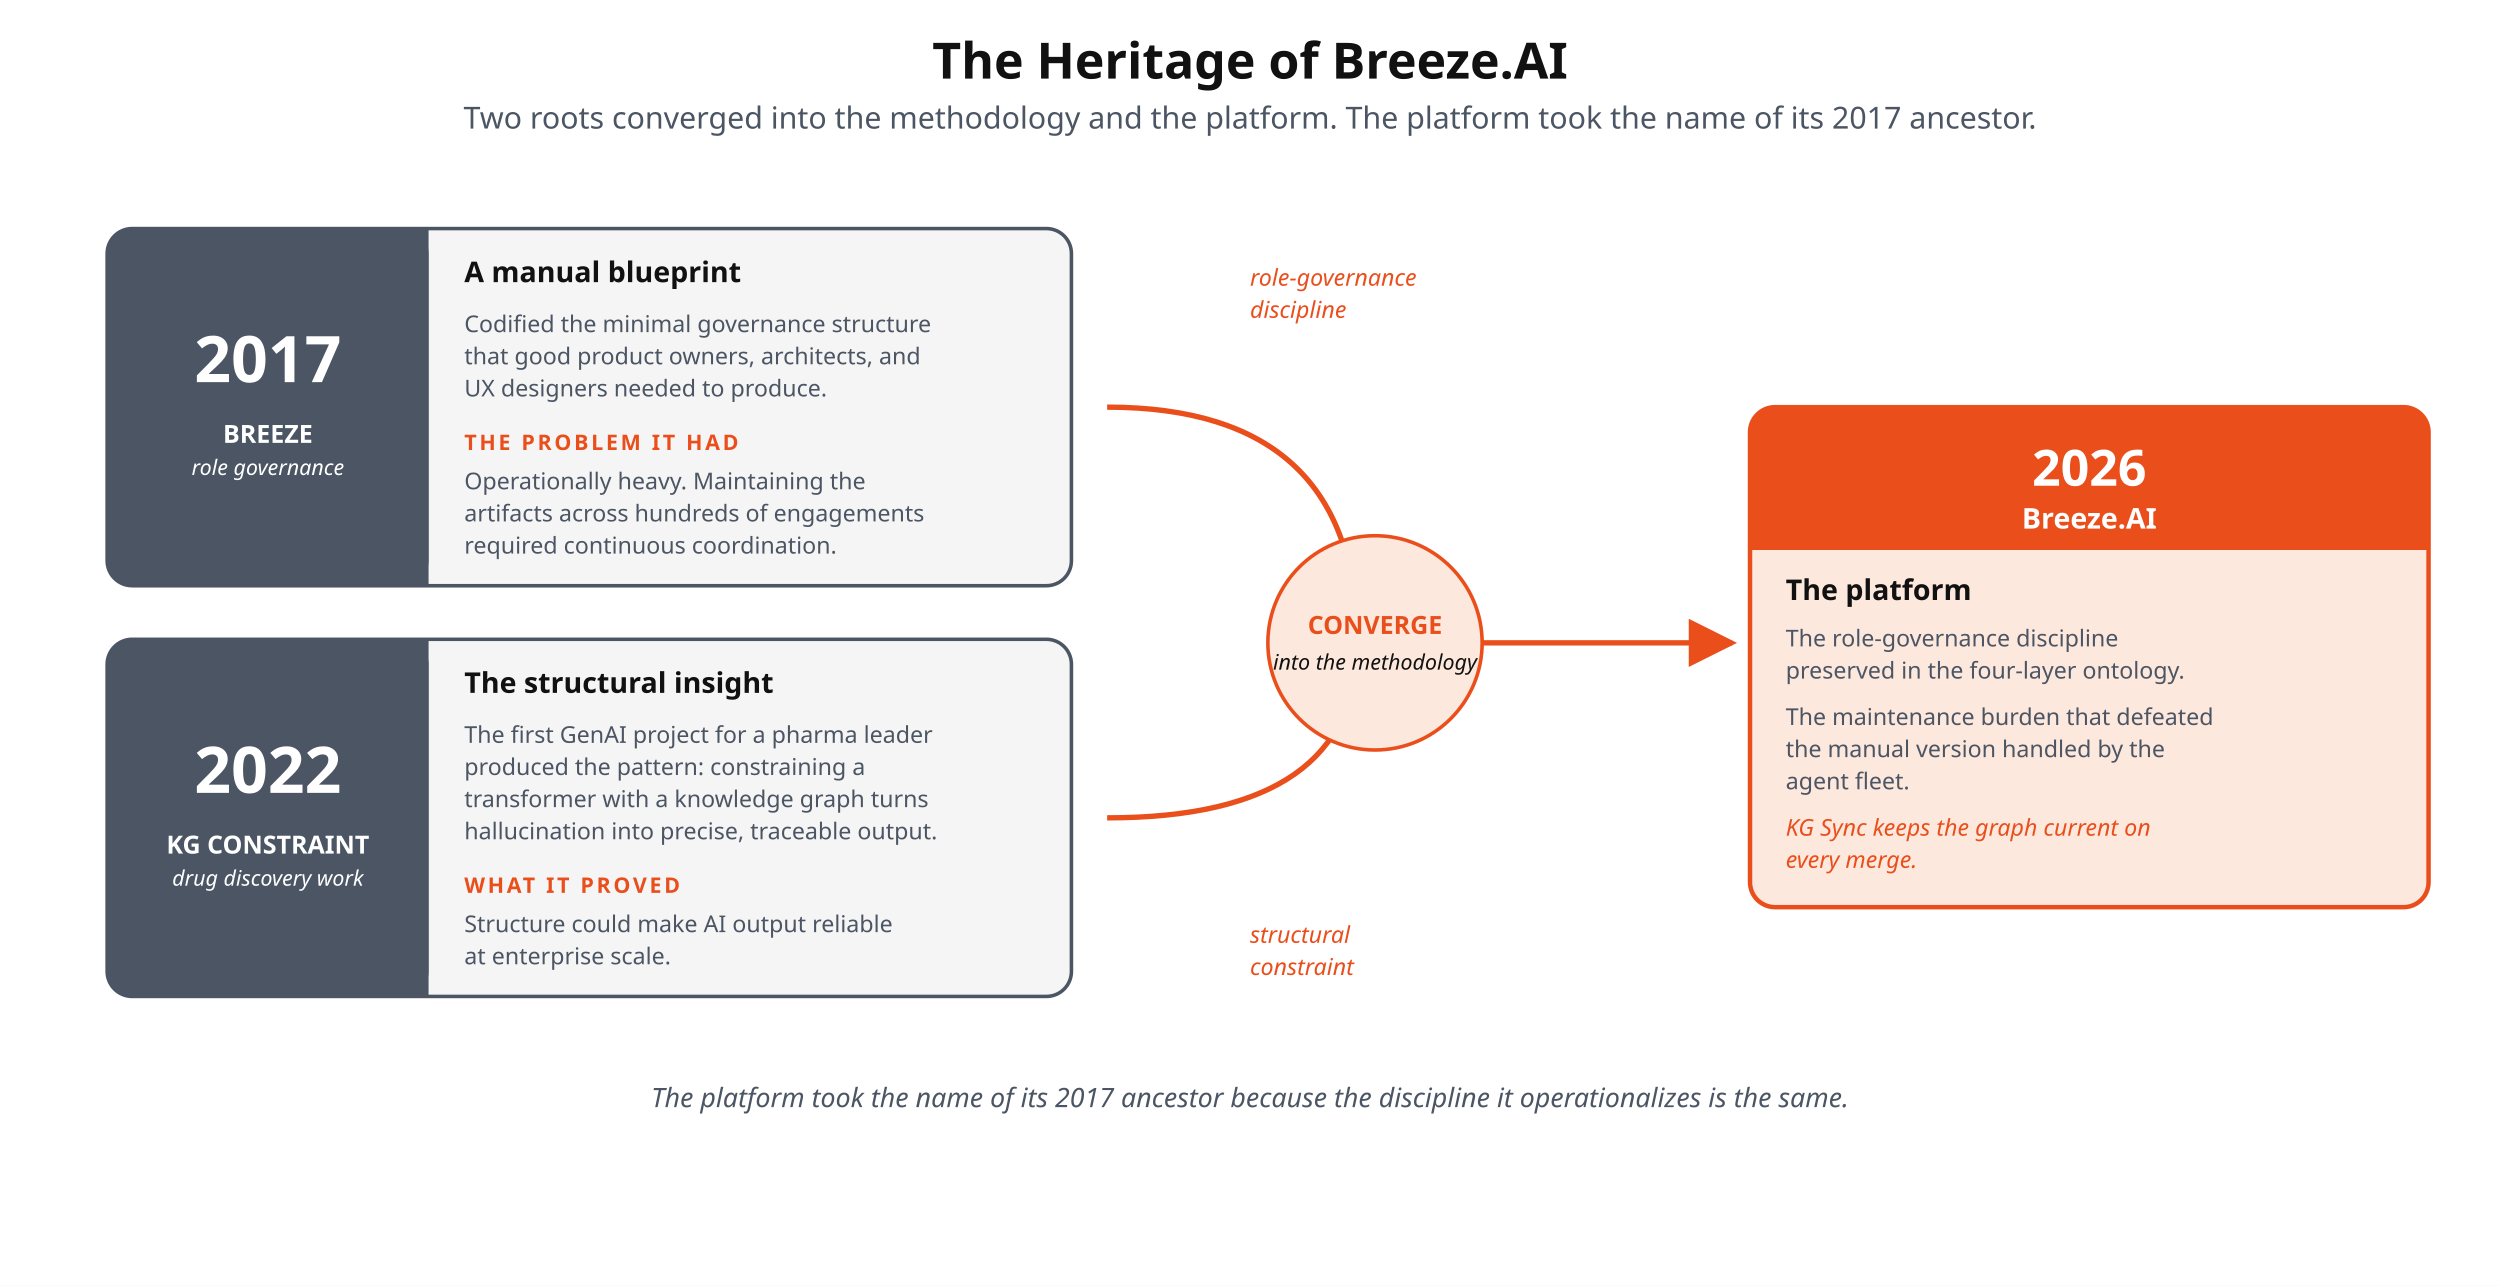
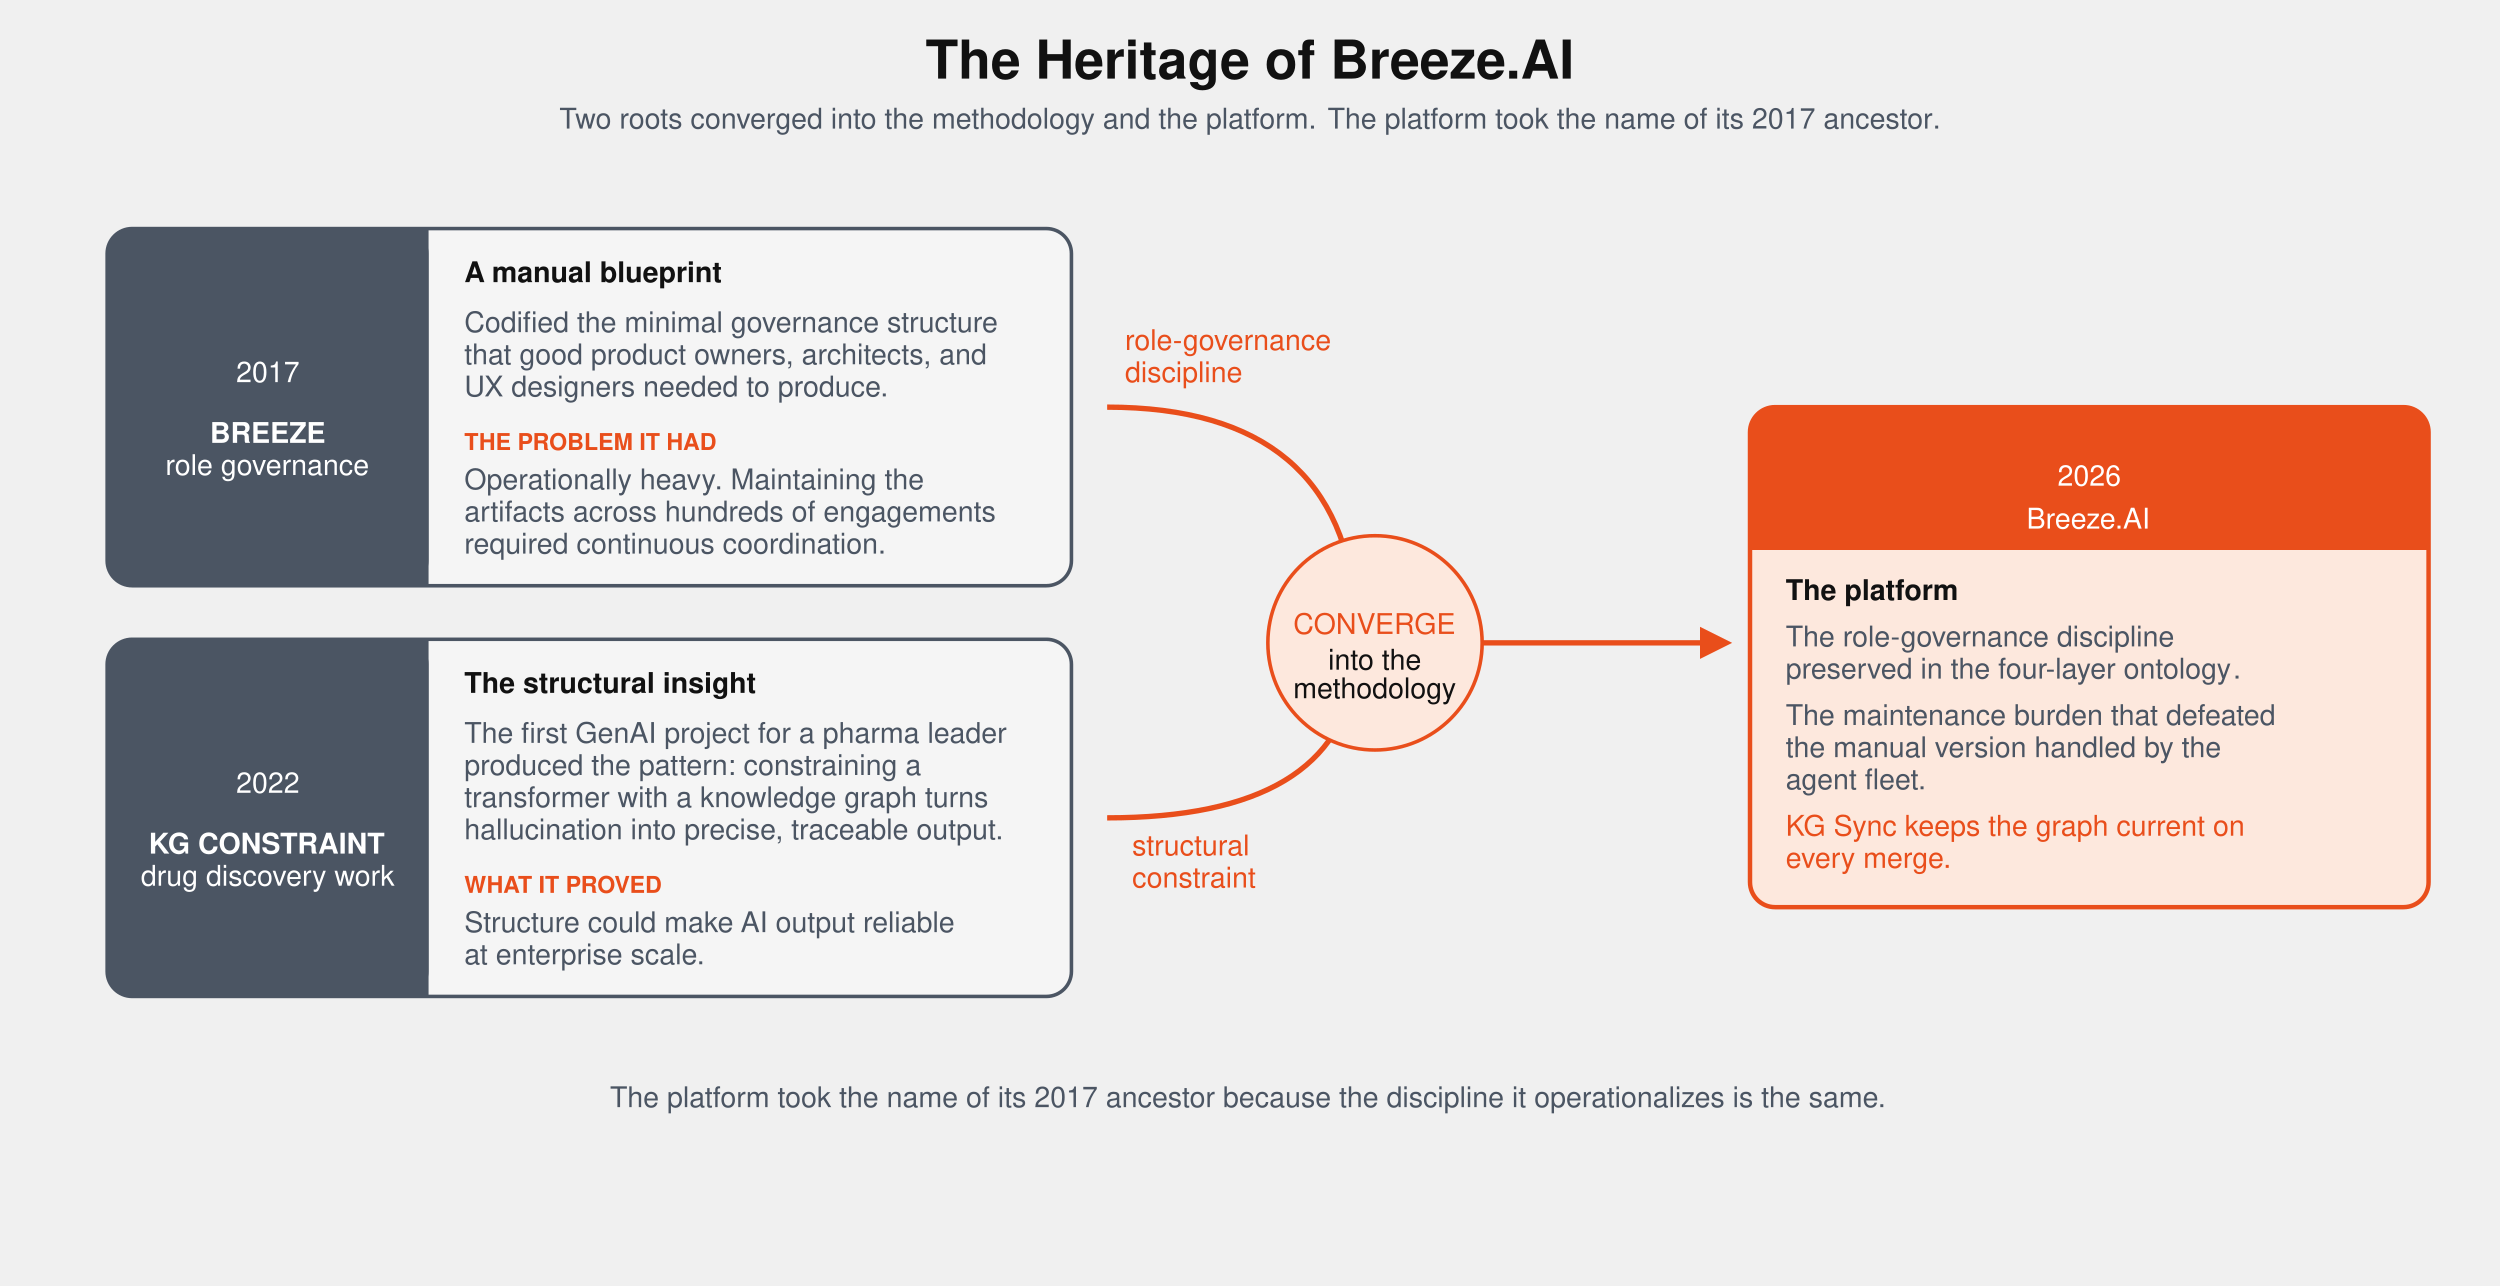
- <svg xmlns="http://www.w3.org/2000/svg" viewBox="0 0 1400 720" width="1400" height="720" preserveAspectRatio="xMidYMid meet" font-family="Segoe UI, system-ui, sans-serif">
-   <defs>
-     <marker id="ht-arrow" viewBox="0 0 10 10" refX="9" refY="5" markerWidth="9" markerHeight="9" orient="auto">
-       <path d="M0,0 L10,5 L0,10 z" style="fill:#E94E1B" />
-     </marker>
-   </defs>
-   <rect width="1400" height="720" style="fill:#ffffff" />
-   <text x="700" y="44" text-anchor="middle" style="font:600 28px Segoe UI,system-ui,sans-serif;fill:#111111">The Heritage of Breeze.AI</text>
-   <text x="700" y="72" text-anchor="middle" style="font:17px Segoe UI,system-ui,sans-serif;fill:#4b5563">Two roots converged into the methodology and the platform. The platform took the name of its 2017 ancestor.</text>
-   <g transform="translate(60,128)">
-     <rect x="0" y="0" width="540" height="200" rx="14" ry="14" style="fill:#f5f5f5;stroke:#4b5563;stroke-width:2" />
-     <rect x="0" y="0" width="180" height="200" rx="14" ry="14" style="fill:#4b5563" />
-     <rect x="166" y="0" width="14" height="200" style="fill:#4b5563" />
-     <text x="90" y="86" text-anchor="middle" style="font:700 36px Segoe UI,system-ui,sans-serif;fill:#ffffff">2017</text>
-     <text x="90" y="120" text-anchor="middle" style="font:700 14px Segoe UI,system-ui,sans-serif;fill:#ffffff">BREEZE</text>
-     <text x="90" y="138" text-anchor="middle" style="font:italic 12px Segoe UI,system-ui,sans-serif;fill:#ffffff">role governance</text>
-     <text x="200" y="30" style="font:700 16px Segoe UI,system-ui,sans-serif;fill:#111111">A manual blueprint</text>
-     <text x="200" y="58" style="font:13px Segoe UI,system-ui,sans-serif;fill:#4b5563">Codified the minimal governance structure</text>
-     <text x="200" y="76" style="font:13px Segoe UI,system-ui,sans-serif;fill:#4b5563">that good product owners, architects, and</text>
-     <text x="200" y="94" style="font:13px Segoe UI,system-ui,sans-serif;fill:#4b5563">UX designers needed to produce.</text>
-     <text x="200" y="124" style="font:700 12px Segoe UI,system-ui,sans-serif;fill:#E94E1B;letter-spacing:1.5px">THE PROBLEM IT HAD</text>
-     <text x="200" y="146" style="font:13px Segoe UI,system-ui,sans-serif;fill:#4b5563">Operationally heavy. Maintaining the</text>
-     <text x="200" y="164" style="font:13px Segoe UI,system-ui,sans-serif;fill:#4b5563">artifacts across hundreds of engagements</text>
-     <text x="200" y="182" style="font:13px Segoe UI,system-ui,sans-serif;fill:#4b5563">required continuous coordination.</text>
+ <svg xmlns="http://www.w3.org/2000/svg" width="1400px" height="720px" version="1.1" xml:space="preserve" style="fill-rule:evenodd;clip-rule:evenodd;">
+   <g transform="matrix(1,0,0,1,700,44)">
+     <text x="-181.714px" y="0px" style="font-family:'Helvetica-Bold', 'Helvetica';font-weight:700;font-size:30px;fill:rgb(17,17,17);">The Heritage of Breeze.AI</text>
  </g>
-   <g transform="translate(60,358)">
-     <rect x="0" y="0" width="540" height="200" rx="14" ry="14" style="fill:#f5f5f5;stroke:#4b5563;stroke-width:2" />
-     <rect x="0" y="0" width="180" height="200" rx="14" ry="14" style="fill:#4b5563" />
-     <rect x="166" y="0" width="14" height="200" style="fill:#4b5563" />
-     <text x="90" y="86" text-anchor="middle" style="font:700 36px Segoe UI,system-ui,sans-serif;fill:#ffffff">2022</text>
-     <text x="90" y="120" text-anchor="middle" style="font:700 14px Segoe UI,system-ui,sans-serif;fill:#ffffff">KG CONSTRAINT</text>
-     <text x="90" y="138" text-anchor="middle" style="font:italic 12px Segoe UI,system-ui,sans-serif;fill:#ffffff">drug discovery work</text>
-     <text x="200" y="30" style="font:700 16px Segoe UI,system-ui,sans-serif;fill:#111111">The structural insight</text>
-     <text x="200" y="58" style="font:13px Segoe UI,system-ui,sans-serif;fill:#4b5563">The first GenAI project for a pharma leader</text>
-     <text x="200" y="76" style="font:13px Segoe UI,system-ui,sans-serif;fill:#4b5563">produced the pattern: constraining a</text>
-     <text x="200" y="94" style="font:13px Segoe UI,system-ui,sans-serif;fill:#4b5563">transformer with a knowledge graph turns</text>
-     <text x="200" y="112" style="font:13px Segoe UI,system-ui,sans-serif;fill:#4b5563">hallucination into precise, traceable output.</text>
-     <text x="200" y="142" style="font:700 12px Segoe UI,system-ui,sans-serif;fill:#E94E1B;letter-spacing:1.5px">WHAT IT PROVED</text>
-     <text x="200" y="164" style="font:13px Segoe UI,system-ui,sans-serif;fill:#4b5563">Structure could make AI output reliable</text>
-     <text x="200" y="182" style="font:13px Segoe UI,system-ui,sans-serif;fill:#4b5563">at enterprise scale.</text>
+   <g transform="matrix(1,0,0,1,700,72)">
+     <text x="-386.758px" y="0px" style="font-family:'Helvetica';font-size:16px;fill:rgb(75,85,99);">T<tspan x="-377.859px -366.305px " y="0px 0px ">wo</tspan> roots converged into the methodology and the platform. <tspan x="43.445px 53.219px " y="0px 0px ">Th</tspan>e platform took the name of its 2017 ancestor<tspan x="382.312px " y="0px ">.</tspan>
+     </text>
+   </g>
+   <g transform="matrix(1,0,0,1,60,128)">
+     <path d="M540,14L540,186C540,193.727 533.727,200 526,200L14,200C6.273,200 0,193.727 0,186L0,14C0,6.273 6.273,0 14,0L526,0C533.727,0 540,6.273 540,14Z" style="fill:rgb(245,245,245);stroke:rgb(75,85,99);stroke-width:2px;" />
+     <path d="M180,14L180,186C180,193.727 173.727,200 166,200L14,200C6.273,200 0,193.727 0,186L0,14C0,6.273 6.273,0 14,0L166,0C173.727,0 180,6.273 180,14Z" style="fill:rgb(75,85,99);" />
+     <rect x="166" y="0" width="14" height="200" style="fill:rgb(75,85,99);" />
+     <g transform="matrix(1,0,0,1,90,86)">
+       <text x="-17.797px" y="0px" style="font-family:'Helvetica';font-size:16px;fill:white;">2017</text>
+     </g>
+     <g transform="matrix(1,0,0,1,90,120)">
+       <text x="-32.449px" y="0px" style="font-family:'Helvetica-Bold', 'Helvetica';font-weight:700;font-size:16px;fill:white;">BREEZE</text>
+     </g>
+     <g transform="matrix(1,0,0,1,90,138)">
+       <text x="-57.371px" y="0px" style="font-family:'Helvetica';font-size:16px;fill:white;">role governance</text>
+     </g>
+     <g transform="matrix(1,0,0,1,200,30)">
+       <text x="0px" y="0px" style="font-family:'Helvetica-Bold', 'Helvetica';font-weight:700;font-size:16px;fill:rgb(17,17,17);">A<tspan x="10.969px 15.414px " y="0px 0px "> m</tspan>anual blueprint</text>
+     </g>
+     <g transform="matrix(1,0,0,1,200,58)">
+       <g transform="matrix(16,0,0,16,32.90625,0)">
+             </g>
+       <g transform="matrix(16,0,0,16,37.35156,0)">
+             </g>
+       <text x="0px" y="0px" style="font-family:'Helvetica';font-size:16px;fill:rgb(75,85,99);">Codiﬁed the minimal governance structure</text>
+     </g>
+     <g transform="matrix(1,0,0,1,200,76)">
+       <text x="0px" y="0px" style="font-family:'Helvetica';font-size:16px;fill:rgb(75,85,99);">that good product owners, architects, and</text>
+     </g>
+     <g transform="matrix(1,0,0,1,200,94)">
+       <text x="0px" y="0px" style="font-family:'Helvetica';font-size:16px;fill:rgb(75,85,99);">UX designers needed to produce.</text>
+     </g>
+     <g transform="matrix(1,0,0,1,200,124)">
+       <text x="0px" y="0px" style="font-family:'Helvetica-Bold', 'Helvetica';font-weight:700;font-size:13px;fill:rgb(233,78,27);">T<tspan x="8.136px 17.719px 26.585px 30.392px 39.258px 48.841px 59.148px 68.731px 76.867px 85.733px 96.757px 100.564px 104.37px 112.506px 116.313px 125.896px 135.48px " y="0px 0px 0px 0px 0px 0px 0px 0px 0px 0px 0px 0px 0px 0px 0px 0px 0px ">HE PROBLEM IT HAD</tspan>
+       </text>
+     </g>
+     <g transform="matrix(1,0,0,1,200,146)">
+       <text x="0px" y="0px" style="font-family:'Helvetica';font-size:16px;fill:rgb(75,85,99);">Operationally heavy<tspan x="140.234px 144.68px " y="0px 0px ">. </tspan>Maintaining the</text>
+     </g>
+     <g transform="matrix(1,0,0,1,200,164)">
+       <text x="0px" y="0px" style="font-family:'Helvetica';font-size:16px;fill:rgb(75,85,99);">artifacts across hundreds of engagements</text>
+     </g>
+     <g transform="matrix(1,0,0,1,200,182)">
+       <text x="0px" y="0px" style="font-family:'Helvetica';font-size:16px;fill:rgb(75,85,99);">required continuous coordination.</text>
+     </g>
+   </g>
+   <g transform="matrix(1,0,0,1,60,358)">
+     <path d="M540,14L540,186C540,193.727 533.727,200 526,200L14,200C6.273,200 0,193.727 0,186L0,14C0,6.273 6.273,0 14,0L526,0C533.727,0 540,6.273 540,14Z" style="fill:rgb(245,245,245);stroke:rgb(75,85,99);stroke-width:2px;" />
+     <path d="M180,14L180,186C180,193.727 173.727,200 166,200L14,200C6.273,200 0,193.727 0,186L0,14C0,6.273 6.273,0 14,0L166,0C173.727,0 180,6.273 180,14Z" style="fill:rgb(75,85,99);" />
+     <rect x="166" y="0" width="14" height="200" style="fill:rgb(75,85,99);" />
+     <g transform="matrix(1,0,0,1,90,86)">
+       <text x="-17.797px" y="0px" style="font-family:'Helvetica';font-size:16px;fill:white;">2022</text>
+     </g>
+     <g transform="matrix(1,0,0,1,90,120)">
+       <text x="-66.664px" y="0px" style="font-family:'Helvetica-Bold', 'Helvetica';font-weight:700;font-size:16px;fill:white;">KG CONSTRAINT</text>
+     </g>
+     <g transform="matrix(1,0,0,1,90,138)">
+       <text x="-71.137px" y="0px" style="font-family:'Helvetica';font-size:16px;fill:white;">drug discovery work</text>
+     </g>
+     <g transform="matrix(1,0,0,1,200,30)">
+       <text x="0px" y="0px" style="font-family:'Helvetica-Bold', 'Helvetica';font-weight:700;font-size:16px;fill:rgb(17,17,17);">The structural insight</text>
+     </g>
+     <g transform="matrix(1,0,0,1,200,58)">
+       <g transform="matrix(16,0,0,16,32.01562,0)">
+             </g>
+       <g transform="matrix(16,0,0,16,36.46094,0)">
+             </g>
+       <text x="0px" y="0px" style="font-family:'Helvetica';font-size:16px;fill:rgb(75,85,99);">The ﬁrst GenAI project for a pharma leader</text>
+     </g>
+     <g transform="matrix(1,0,0,1,200,76)">
+       <text x="0px" y="0px" style="font-family:'Helvetica';font-size:16px;fill:rgb(75,85,99);">produced the pattern: constraining a</text>
+     </g>
+     <g transform="matrix(1,0,0,1,200,94)">
+       <text x="0px" y="0px" style="font-family:'Helvetica';font-size:16px;fill:rgb(75,85,99);">transformer with a knowledge graph turns</text>
+     </g>
+     <g transform="matrix(1,0,0,1,200,112)">
+       <text x="0px" y="0px" style="font-family:'Helvetica';font-size:16px;fill:rgb(75,85,99);">hallucination into precise, traceable output.</text>
+     </g>
+     <g transform="matrix(1,0,0,1,200,142)">
+       <text x="0px" y="0px" style="font-family:'Helvetica-Bold', 'Helvetica';font-weight:700;font-size:13px;fill:rgb(233,78,27);">W<tspan x="12.465px 22.048px 30.673px 38.809px 42.616px 46.422px 54.558px 58.365px 67.231px 76.814px 87.121px 95.987px 104.853px " y="0px 0px 0px 0px 0px 0px 0px 0px 0px 0px 0px 0px 0px ">HAT IT PROVED</tspan>
+       </text>
+     </g>
+     <g transform="matrix(1,0,0,1,200,164)">
+       <text x="0px" y="0px" style="font-family:'Helvetica';font-size:16px;fill:rgb(75,85,99);">Structure could make <tspan x="154.75px 165.422px " y="0px 0px ">AI</tspan> output reliable</text>
+     </g>
+     <g transform="matrix(1,0,0,1,200,182)">
+       <text x="0px" y="0px" style="font-family:'Helvetica';font-size:16px;fill:rgb(75,85,99);">at enterprise scale.</text>
+     </g>
  </g>
  <g>
-     <path d="M 620 228 Q 760 228 760 360" style="fill:none;stroke:#E94E1B;stroke-width:3" marker-end="url(#ht-arrow)" />
-     <path d="M 620 458 Q 760 458 760 360" style="fill:none;stroke:#E94E1B;stroke-width:3" marker-end="url(#ht-arrow)" />
-     <text x="700" y="160" style="font:italic 13px Segoe UI,system-ui,sans-serif;fill:#E94E1B">role-governance</text>
-     <text x="700" y="178" style="font:italic 13px Segoe UI,system-ui,sans-serif;fill:#E94E1B">discipline</text>
-     <text x="700" y="528" style="font:italic 13px Segoe UI,system-ui,sans-serif;fill:#E94E1B">structural</text>
-     <text x="700" y="546" style="font:italic 13px Segoe UI,system-ui,sans-serif;fill:#E94E1B">constraint</text>
+     <path d="M768.445,341.733L760,360L750.454,342.284L768.445,341.733Z" style="fill:rgb(233,78,27);fill-rule:nonzero;" />
+     <path d="M620,228C708.098,228 754.618,267.202 759.559,345.607" style="fill:none;fill-rule:nonzero;stroke:rgb(233,78,27);stroke-width:3px;" />
+     <path d="M749.997,377.462L760,360L767.968,378.48L749.997,377.462Z" style="fill:rgb(233,78,27);fill-rule:nonzero;" />
+     <path d="M620,458C706.216,458 752.611,430.126 759.186,374.377" style="fill:none;fill-rule:nonzero;stroke:rgb(233,78,27);stroke-width:3px;" />
+     <g transform="matrix(1,0,0,1,630,196)">
+       <text x="0px" y="0px" style="font-family:'Helvetica';font-size:16px;fill:rgb(233,78,27);">role-governance</text>
+     </g>
+     <g transform="matrix(1,0,0,1,630,214)">
+       <text x="0px" y="0px" style="font-family:'Helvetica';font-size:16px;fill:rgb(233,78,27);">discipline</text>
+     </g>
+     <g transform="matrix(1,0,0,1,634,479)">
+       <text x="0px" y="0px" style="font-family:'Helvetica';font-size:16px;fill:rgb(233,78,27);">structural</text>
+     </g>
+     <g transform="matrix(1,0,0,1,634,497)">
+       <text x="0px" y="0px" style="font-family:'Helvetica';font-size:16px;fill:rgb(233,78,27);">constraint</text>
+     </g>
  </g>
-   <g transform="translate(770,320)">
-     <circle cx="0" cy="40" r="60" style="fill:#FDE8DD;stroke:#E94E1B;stroke-width:2" />
-     <text x="0" y="35" text-anchor="middle" style="font:700 14px Segoe UI,system-ui,sans-serif;fill:#E94E1B">CONVERGE</text>
-     <text x="0" y="55" text-anchor="middle" style="font:italic 12px Segoe UI,system-ui,sans-serif;fill:#111111">into the methodology</text>
+   <g transform="matrix(1,0,0,1,770,320)">
+     <circle cx="0" cy="40" r="60" style="fill:rgb(253,232,221);stroke:rgb(233,78,27);stroke-width:2px;" />
+     <g transform="matrix(1,0,0,1,0,35)">
+       <text x="-45.785px" y="0px" style="font-family:'Helvetica';font-size:16px;fill:rgb(233,78,27);">CONVERGE</text>
+     </g>
+     <g transform="matrix(1,0,0,1,0,55)">
+       <text x="-26.242px" y="0px" style="font-family:'Helvetica';font-size:16px;fill:rgb(17,17,17);">into the</text>
+       <text x="-45.809px" y="16px" style="font-family:'Helvetica';font-size:16px;fill:rgb(17,17,17);">methodology</text>
+     </g>
  </g>
-   <line x1="830" y1="360" x2="970" y2="360" style="stroke:#E94E1B;stroke-width:3" marker-end="url(#ht-arrow)" />
-   <g transform="translate(980,228)">
-     <rect x="0" y="0" width="380" height="280" rx="14" ry="14" style="fill:#FDE8DD;stroke:#E94E1B;stroke-width:2.5" />
-     <rect x="0" y="0" width="380" height="80" rx="14" ry="14" style="fill:#E94E1B" />
-     <rect x="0" y="60" width="380" height="20" style="fill:#E94E1B" />
-     <text x="190" y="44" text-anchor="middle" style="font:700 28px Segoe UI,system-ui,sans-serif;fill:#ffffff">2026</text>
-     <text x="190" y="68" text-anchor="middle" style="font:700 16px Segoe UI,system-ui,sans-serif;fill:#ffffff">Breeze.AI</text>
-     <text x="20" y="108" style="font:700 16px Segoe UI,system-ui,sans-serif;fill:#111111">The platform</text>
-     <text x="20" y="134" style="font:13px Segoe UI,system-ui,sans-serif;fill:#4b5563">The role-governance discipline</text>
-     <text x="20" y="152" style="font:13px Segoe UI,system-ui,sans-serif;fill:#4b5563">preserved in the four-layer ontology.</text>
-     <text x="20" y="178" style="font:13px Segoe UI,system-ui,sans-serif;fill:#4b5563">The maintenance burden that defeated</text>
-     <text x="20" y="196" style="font:13px Segoe UI,system-ui,sans-serif;fill:#4b5563">the manual version handled by the</text>
-     <text x="20" y="214" style="font:13px Segoe UI,system-ui,sans-serif;fill:#4b5563">agent fleet.</text>
-     <text x="20" y="240" style="font:italic 13px Segoe UI,system-ui,sans-serif;fill:#E94E1B">KG Sync keeps the graph current on</text>
-     <text x="20" y="258" style="font:italic 13px Segoe UI,system-ui,sans-serif;fill:#E94E1B">every merge.</text>
+   <g>
+     <path d="M830,360L970,360" style="fill:none;fill-rule:nonzero;" />
+     <path d="M952,351L970,360L952,369L952,351Z" style="fill:rgb(233,78,27);fill-rule:nonzero;" />
+     <path d="M830,360L955.6,360" style="fill:none;fill-rule:nonzero;stroke:rgb(233,78,27);stroke-width:3px;" />
  </g>
-   <text x="700" y="620" text-anchor="middle" style="font:italic 15px Segoe UI,system-ui,sans-serif;fill:#4b5563">The platform took the name of its 2017 ancestor because the discipline it operationalizes is the same.</text>
+   <g transform="matrix(1,0,0,1,980,228)">
+     <path d="M380,14L380,266C380,273.727 373.727,280 366,280L14,280C6.273,280 0,273.727 0,266L0,14C0,6.273 6.273,0 14,0L366,0C373.727,0 380,6.273 380,14Z" style="fill:rgb(253,232,221);stroke:rgb(233,78,27);stroke-width:2.5px;" />
+     <path d="M380,14L380,66C380,73.727 373.727,80 366,80L14,80C6.273,80 0,73.727 0,66L0,14C0,6.273 6.273,0 14,0L366,0C373.727,0 380,6.273 380,14Z" style="fill:rgb(233,78,27);" />
+     <rect x="0" y="60" width="380" height="20" style="fill:rgb(233,78,27);" />
+     <g transform="matrix(1,0,0,1,190,44)">
+       <text x="-17.797px" y="0px" style="font-family:'Helvetica';font-size:16px;fill:white;">2026</text>
+     </g>
+     <g transform="matrix(1,0,0,1,190,68)">
+       <text x="-35.129px" y="0px" style="font-family:'Helvetica';font-size:16px;fill:white;">Breeze.AI</text>
+     </g>
+     <g transform="matrix(1,0,0,1,20,108)">
+       <text x="0px" y="0px" style="font-family:'Helvetica-Bold', 'Helvetica';font-weight:700;font-size:16px;fill:rgb(17,17,17);">The platform</text>
+     </g>
+     <g transform="matrix(1,0,0,1,20,134)">
+       <text x="0px" y="0px" style="font-family:'Helvetica';font-size:16px;fill:rgb(75,85,99);">The role-governance discipline</text>
+     </g>
+     <g transform="matrix(1,0,0,1,20,152)">
+       <text x="0px" y="0px" style="font-family:'Helvetica';font-size:16px;fill:rgb(75,85,99);">preserved in the four-layer ontology<tspan x="250.516px " y="0px ">.</tspan>
+       </text>
+     </g>
+     <g transform="matrix(1,0,0,1,20,178)">
+       <text x="0px" y="0px" style="font-family:'Helvetica';font-size:16px;fill:rgb(75,85,99);">The maintenance burden that defeated</text>
+     </g>
+     <g transform="matrix(1,0,0,1,20,196)">
+       <text x="0px" y="0px" style="font-family:'Helvetica';font-size:16px;fill:rgb(75,85,99);">the manual version handled by the</text>
+     </g>
+     <g transform="matrix(1,0,0,1,20,214)">
+       <g transform="matrix(16,0,0,16,44.48438,0)">
+             </g>
+       <g transform="matrix(16,0,0,16,48.92969,0)">
+             </g>
+       <text x="0px" y="0px" style="font-family:'Helvetica';font-size:16px;fill:rgb(75,85,99);">agent ﬂeet.</text>
+     </g>
+     <g transform="matrix(1,0,0,1,20,240)">
+       <text x="0px" y="0px" style="font-family:'Helvetica';font-size:16px;fill:rgb(233,78,27);">KG Sync keeps the graph current on</text>
+     </g>
+     <g transform="matrix(1,0,0,1,20,258)">
+       <text x="0px" y="0px" style="font-family:'Helvetica';font-size:16px;fill:rgb(233,78,27);">every merge.</text>
+     </g>
+   </g>
+   <g transform="matrix(1,0,0,1,700,620)">
+     <text x="-358.422px" y="0px" style="font-family:'Helvetica';font-size:16px;fill:rgb(75,85,99);">The platform took the name of its 2017 ancestor because the discipline it operationalizes is the same.</text>
+   </g>
</svg>
